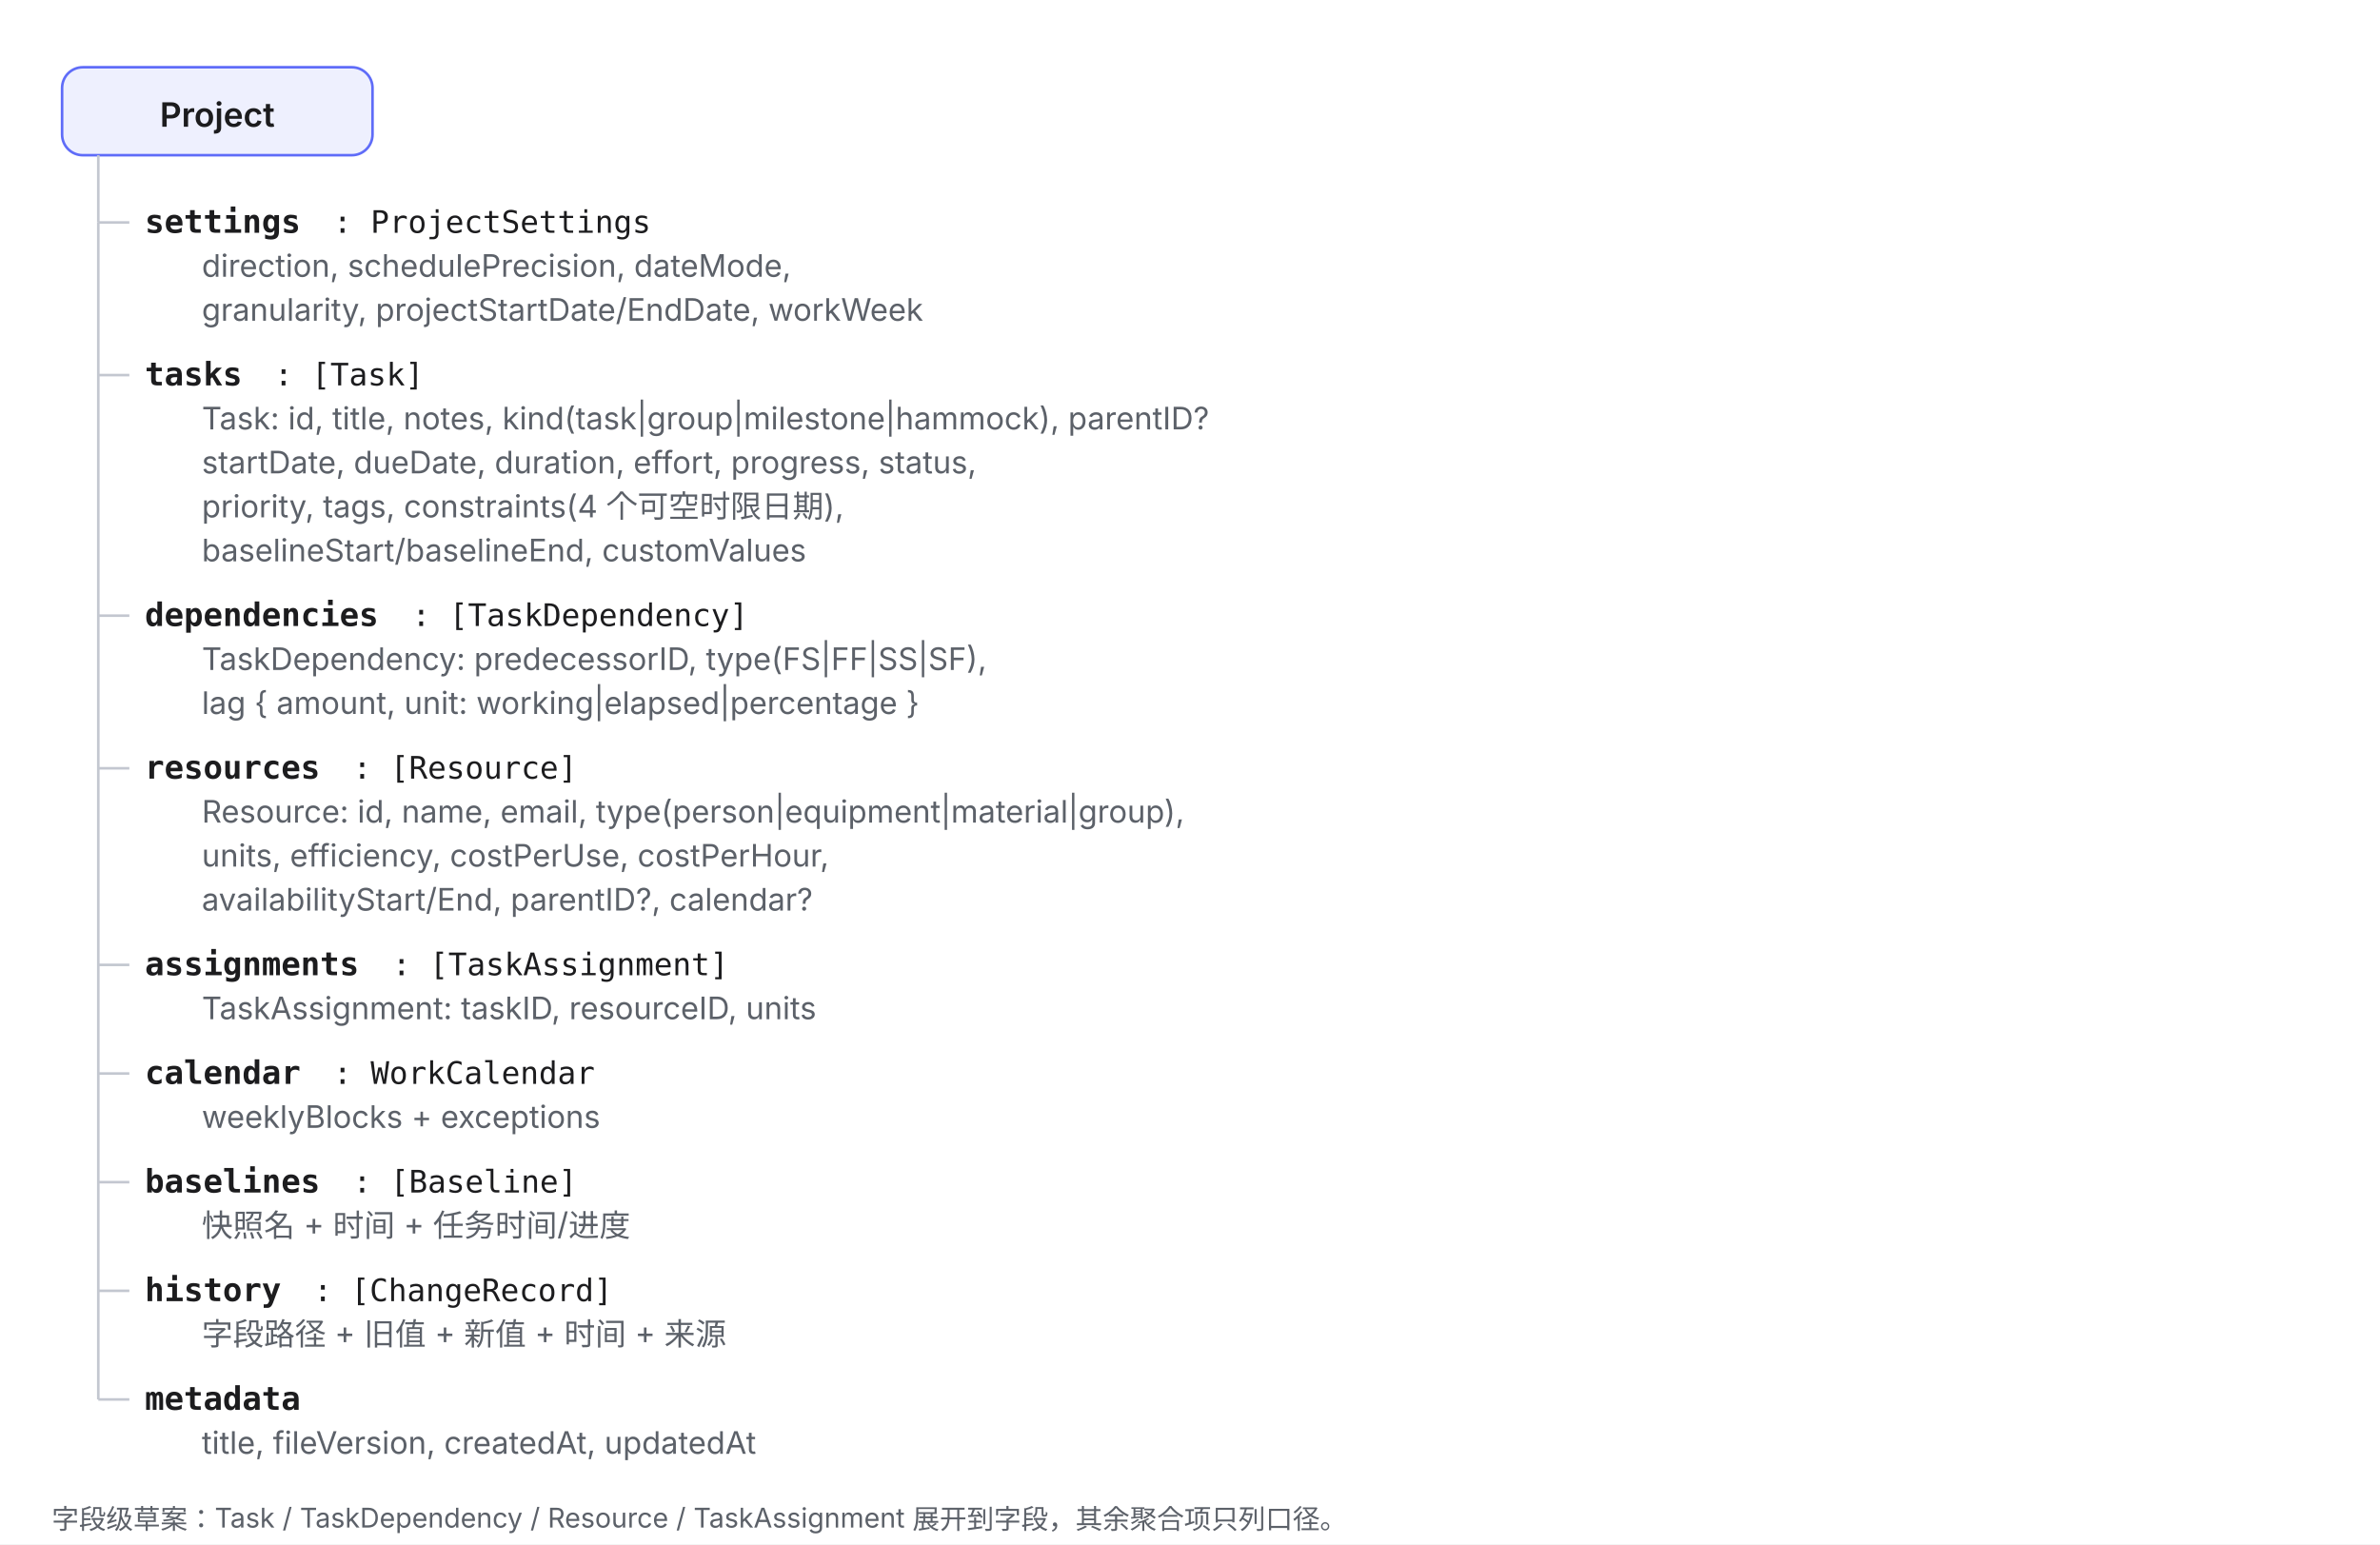
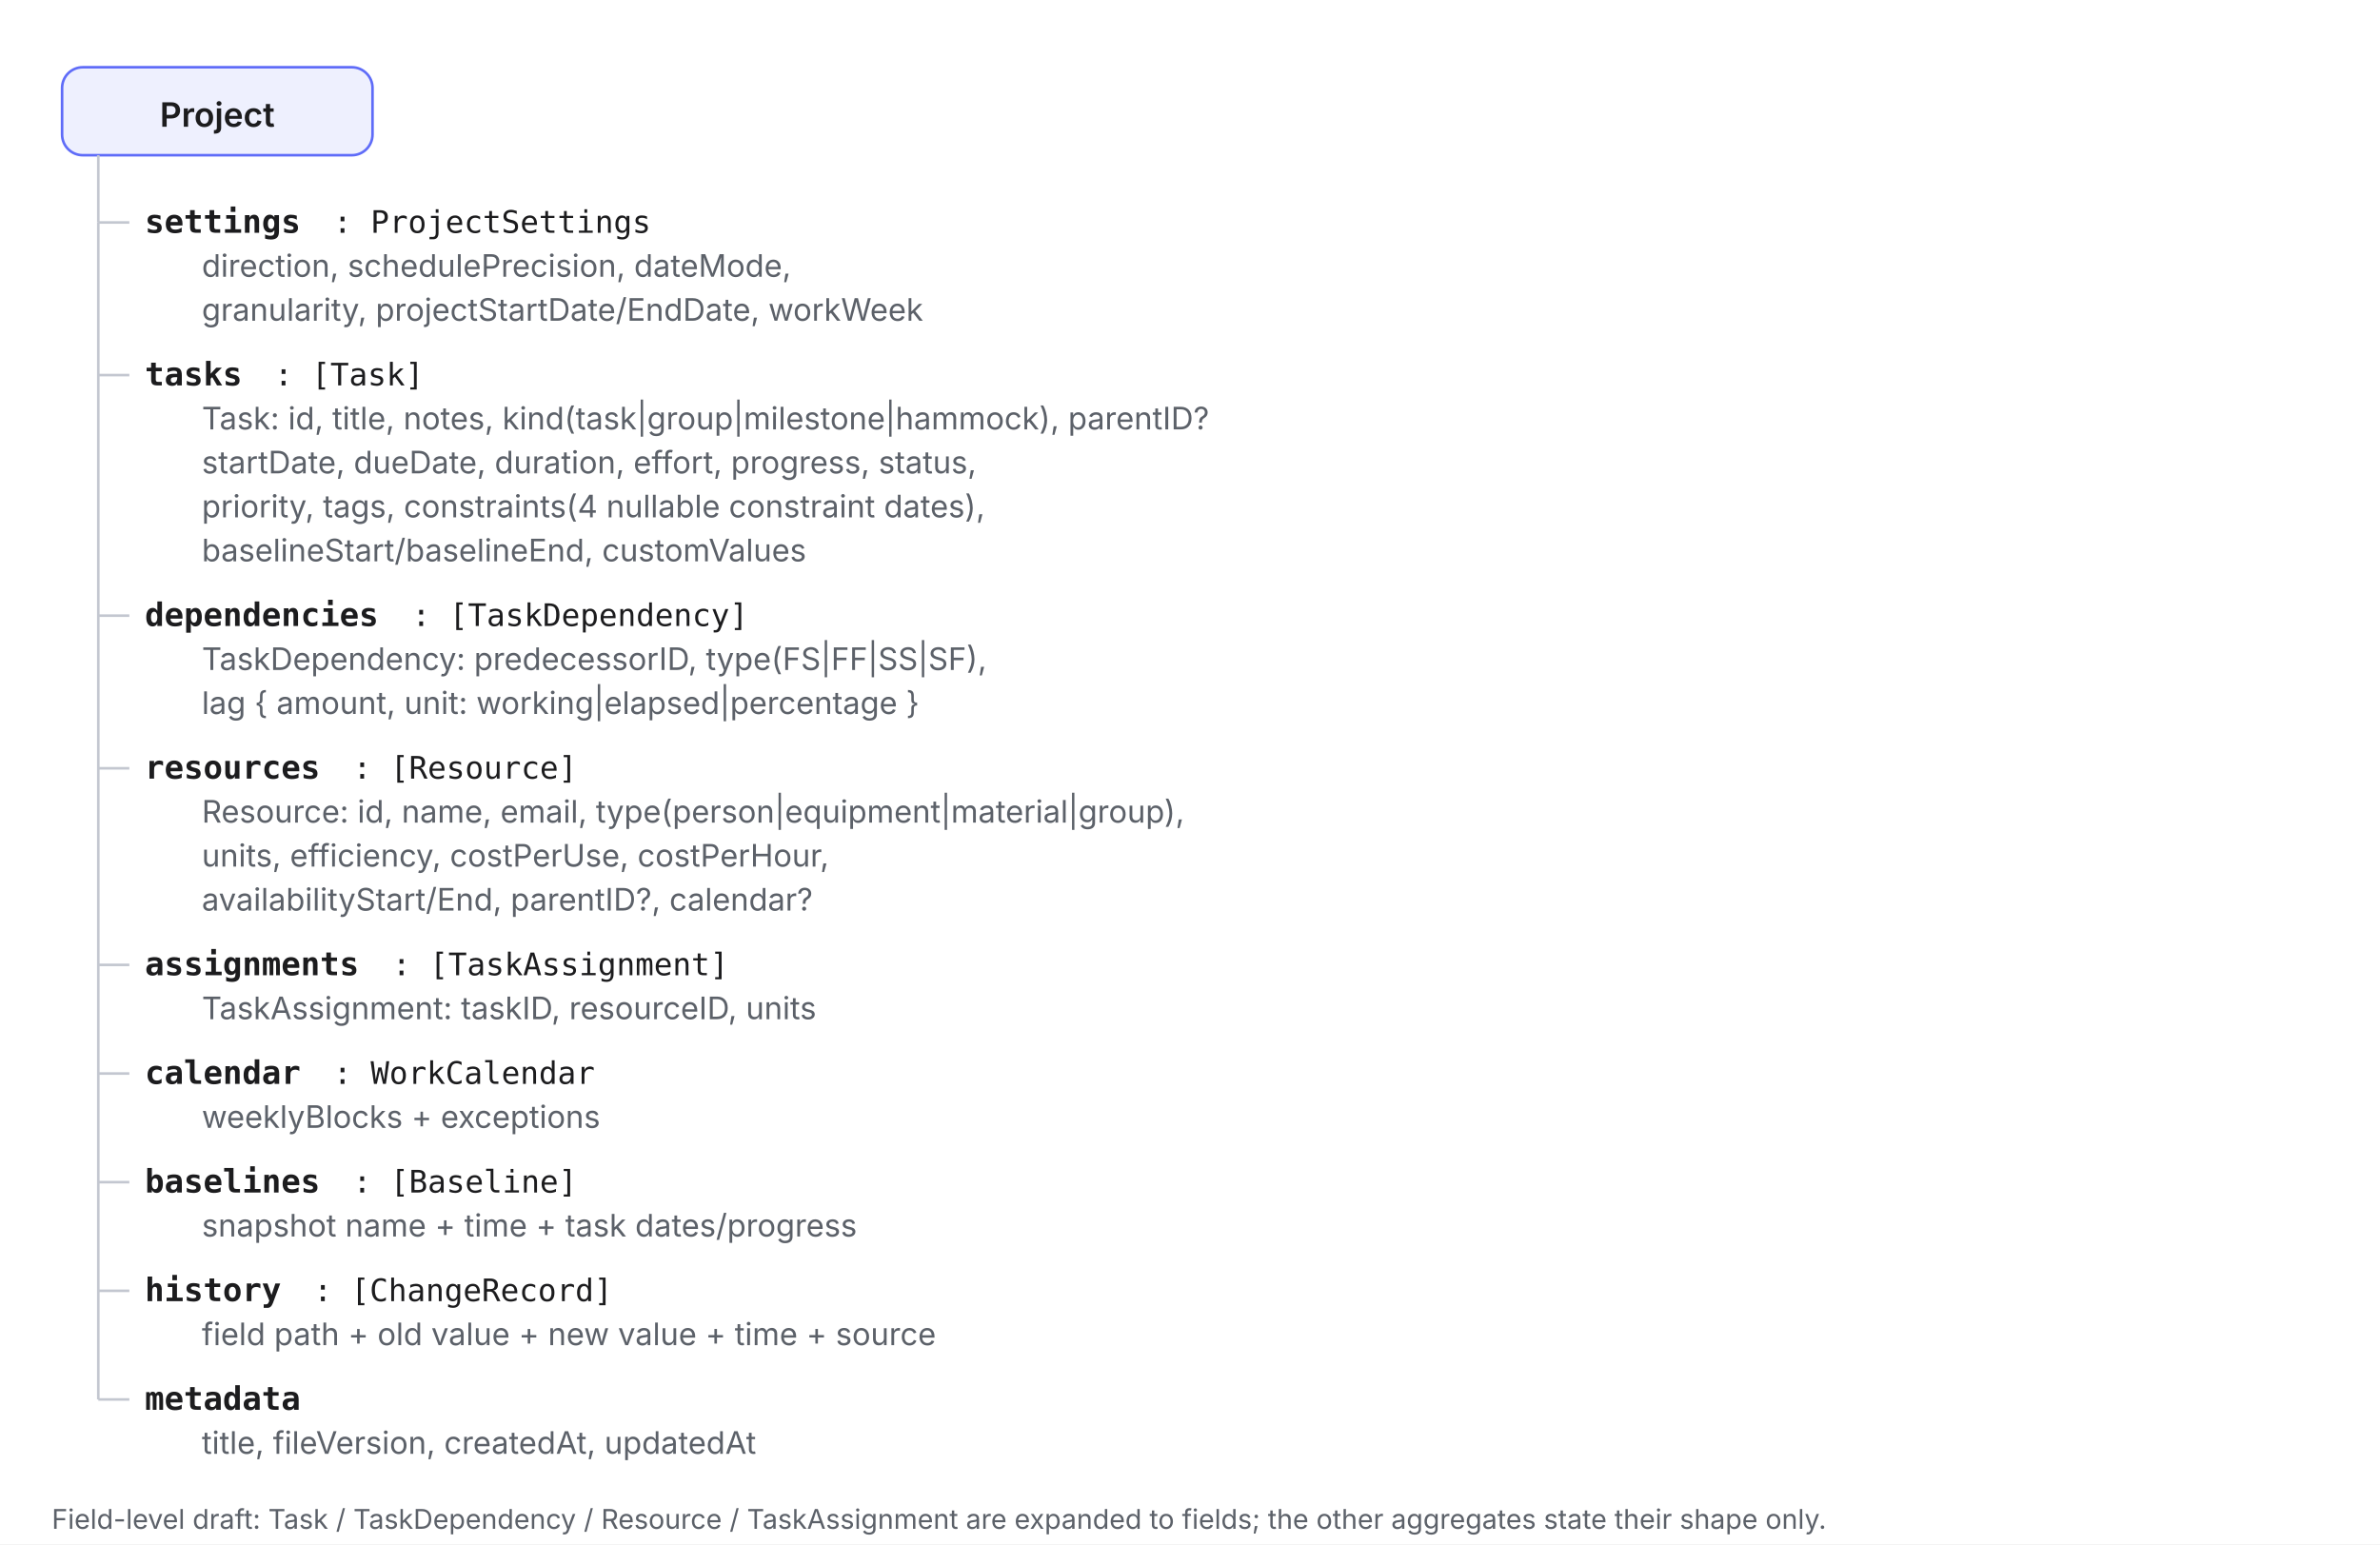
<svg xmlns="http://www.w3.org/2000/svg" viewBox="0 0 920 597" width="920" height="597" role="img" aria-labelledby="kairo-fig-title kairo-fig-desc">
  <style>
    .canvas { fill: #FFFFFF; }
    .panel { fill: #FFFFFF; stroke: #D8DAE0; stroke-width: 1; }
    .soft { fill: #F6F7F9; stroke: #D8DAE0; stroke-width: 1; }
    .accent { fill: #EEF0FE; stroke: #5F6CF8; stroke-width: 1; }
    .core { fill: #F4EEFC; stroke: #A13EF2; stroke-width: 1; }
    .line { stroke: #7A8290; stroke-width: 1.3; fill: none; }
    .tree { stroke: #C3C7D0; stroke-width: 1; fill: none; }
    .t-title { font: 600 13px "SF Pro Text", -apple-system, "PingFang SC", "Hiragino Sans GB", "Microsoft YaHei", sans-serif; fill: #1C1C1E; }
    .t-sub { font: 400 12px "SF Pro Text", -apple-system, "PingFang SC", "Hiragino Sans GB", "Microsoft YaHei", sans-serif; fill: #5C6169; }
    .t-name { font: 600 12.5px "SF Mono", ui-monospace, Menlo, monospace; fill: #1C1C1E; }
    .t-mono { font: 400 12px "SF Mono", ui-monospace, Menlo, monospace; fill: #1C1C1E; }
    .t-band { font: 600 11px "SF Pro Text", -apple-system, "PingFang SC", "Hiragino Sans GB", "Microsoft YaHei", sans-serif; fill: #5C6169; letter-spacing: 0.4px; }
    .t-note { font: 400 10.5px "SF Pro Text", -apple-system, "PingFang SC", "Hiragino Sans GB", "Microsoft YaHei", sans-serif; fill: #5C6169; }
    .arrow-head { fill: #7A8290; }
    @media (prefers-color-scheme: dark) {
      .canvas { fill: #1C1C1E; }
      .panel { fill: #2C2C2E; stroke: #3A3A3C; }
      .soft { fill: #242426; stroke: #3A3A3C; }
      .accent { fill: #232640; stroke: #5F6CF8; }
      .core { fill: #2B2233; stroke: #A13EF2; }
      .line { stroke: #8B93A3; }
      .tree { stroke: #4A4A4E; }
      .t-title, .t-name, .t-mono { fill: #F2F2F7; }
      .t-sub, .t-band, .t-note { fill: #A6A6AD; }
      .arrow-head { fill: #8B93A3; }
    }
  </style>
  <defs>
    <marker id="kairo-arrow" markerWidth="8" markerHeight="8" refX="7.2" refY="4" orient="auto" markerUnits="userSpaceOnUse">
      <path d="M0,0 L8,4 L0,8 Z" class="arrow-head" />
    </marker>
  </defs>
  <rect class="canvas" x="0" y="0" width="920" height="597" />
  <rect class="accent" x="24" y="26" width="120" height="34" rx="8" />
  <text class="t-title" x="84.0" y="49" text-anchor="middle">Project</text>
  <path class="tree" d="M38,60 L38,86" />
  <path class="tree" d="M38,86 L38,541" />
  <path class="tree" d="M38,86 L50,86" />
  <text class="t-name" x="56" y="90">settings</text>
  <text class="t-mono" x="128.8" y="90">: ProjectSettings</text>
  <text class="t-sub" x="78" y="107">direction, schedulePrecision, dateMode,</text>
  <text class="t-sub" x="78" y="124">granularity, projectStartDate/EndDate, workWeek</text>
  <path class="tree" d="M38,145 L50,145" />
  <text class="t-name" x="56" y="149">tasks</text>
  <text class="t-mono" x="106.0" y="149">: [Task]</text>
  <text class="t-sub" x="78" y="166">Task: id, title, notes, kind(task|group|milestone|hammock), parentID?</text>
  <text class="t-sub" x="78" y="183">startDate, dueDate, duration, effort, progress, status,</text>
-   <text class="t-sub" x="78" y="200">priority, tags, constraints(4 个可空时限日期),</text>
+   <text class="t-sub" x="78" y="200">priority, tags, constraints(4 nullable constraint dates),</text>
  <text class="t-sub" x="78" y="217">baselineStart/baselineEnd, customValues</text>
  <path class="tree" d="M38,238 L50,238" />
  <text class="t-name" x="56" y="242">dependencies</text>
  <text class="t-mono" x="159.2" y="242">: [TaskDependency]</text>
  <text class="t-sub" x="78" y="259">TaskDependency: predecessorID, type(FS|FF|SS|SF),</text>
  <text class="t-sub" x="78" y="276">lag { amount, unit: working|elapsed|percentage }</text>
  <path class="tree" d="M38,297 L50,297" />
  <text class="t-name" x="56" y="301">resources</text>
  <text class="t-mono" x="136.4" y="301">: [Resource]</text>
  <text class="t-sub" x="78" y="318">Resource: id, name, email, type(person|equipment|material|group),</text>
  <text class="t-sub" x="78" y="335">units, efficiency, costPerUse, costPerHour,</text>
  <text class="t-sub" x="78" y="352">availabilityStart/End, parentID?, calendar?</text>
  <path class="tree" d="M38,373 L50,373" />
  <text class="t-name" x="56" y="377">assignments</text>
  <text class="t-mono" x="151.6" y="377">: [TaskAssignment]</text>
  <text class="t-sub" x="78" y="394">TaskAssignment: taskID, resourceID, units</text>
  <path class="tree" d="M38,415 L50,415" />
  <text class="t-name" x="56" y="419">calendar</text>
  <text class="t-mono" x="128.8" y="419">: WorkCalendar</text>
  <text class="t-sub" x="78" y="436">weeklyBlocks + exceptions</text>
  <path class="tree" d="M38,457 L50,457" />
  <text class="t-name" x="56" y="461">baselines</text>
  <text class="t-mono" x="136.4" y="461">: [Baseline]</text>
-   <text class="t-sub" x="78" y="478">快照名 + 时间 + 任务时间/进度</text>
+   <text class="t-sub" x="78" y="478">snapshot name + time + task dates/progress</text>
  <path class="tree" d="M38,499 L50,499" />
  <text class="t-name" x="56" y="503">history</text>
  <text class="t-mono" x="121.2" y="503">: [ChangeRecord]</text>
-   <text class="t-sub" x="78" y="520">字段路径 + 旧值 + 新值 + 时间 + 来源</text>
+   <text class="t-sub" x="78" y="520">field path + old value + new value + time + source</text>
  <path class="tree" d="M38,541 L50,541" />
  <text class="t-name" x="56" y="545">metadata</text>
  <text class="t-sub" x="78" y="562">title, fileVersion, createdAt, updatedAt</text>
-   <text class="t-note" x="20" y="591">字段级草案：Task / TaskDependency / Resource / TaskAssignment 展开到字段，其余聚合项只列口径。</text>
+   <text class="t-note" x="20" y="591">Field-level draft: Task / TaskDependency / Resource / TaskAssignment are expanded to fields; the other aggregates state their shape only.</text>
</svg>
